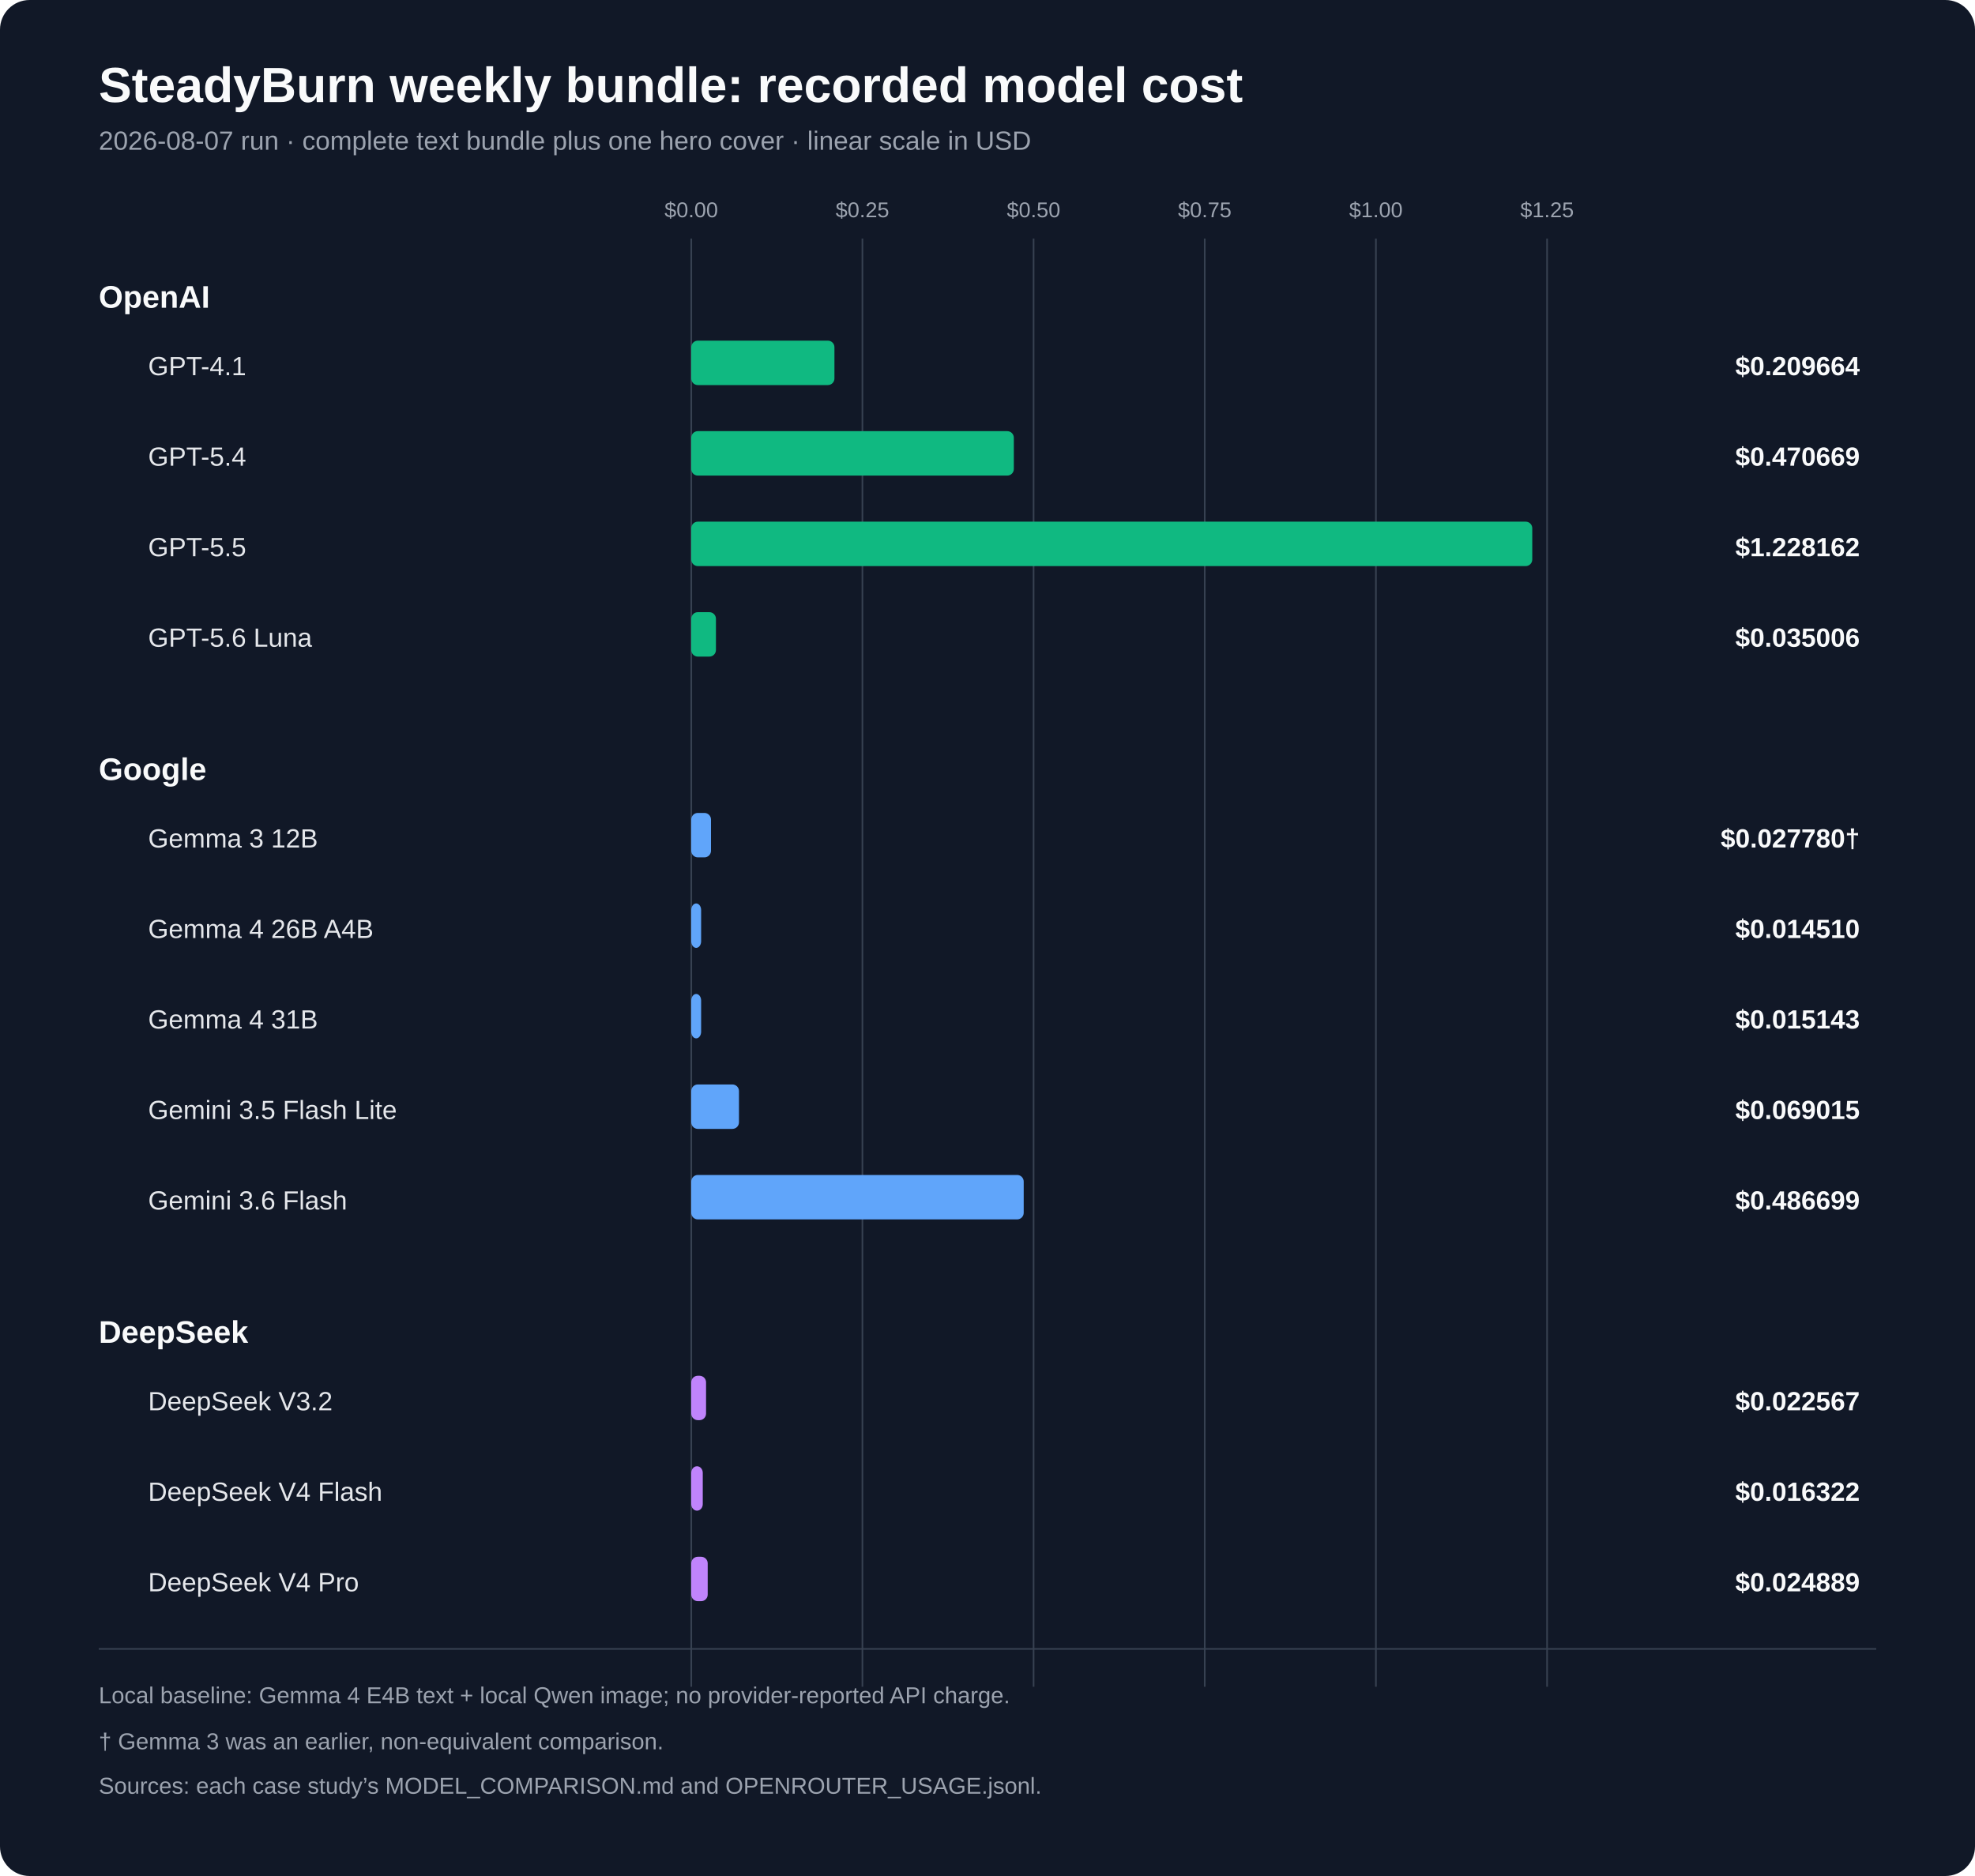
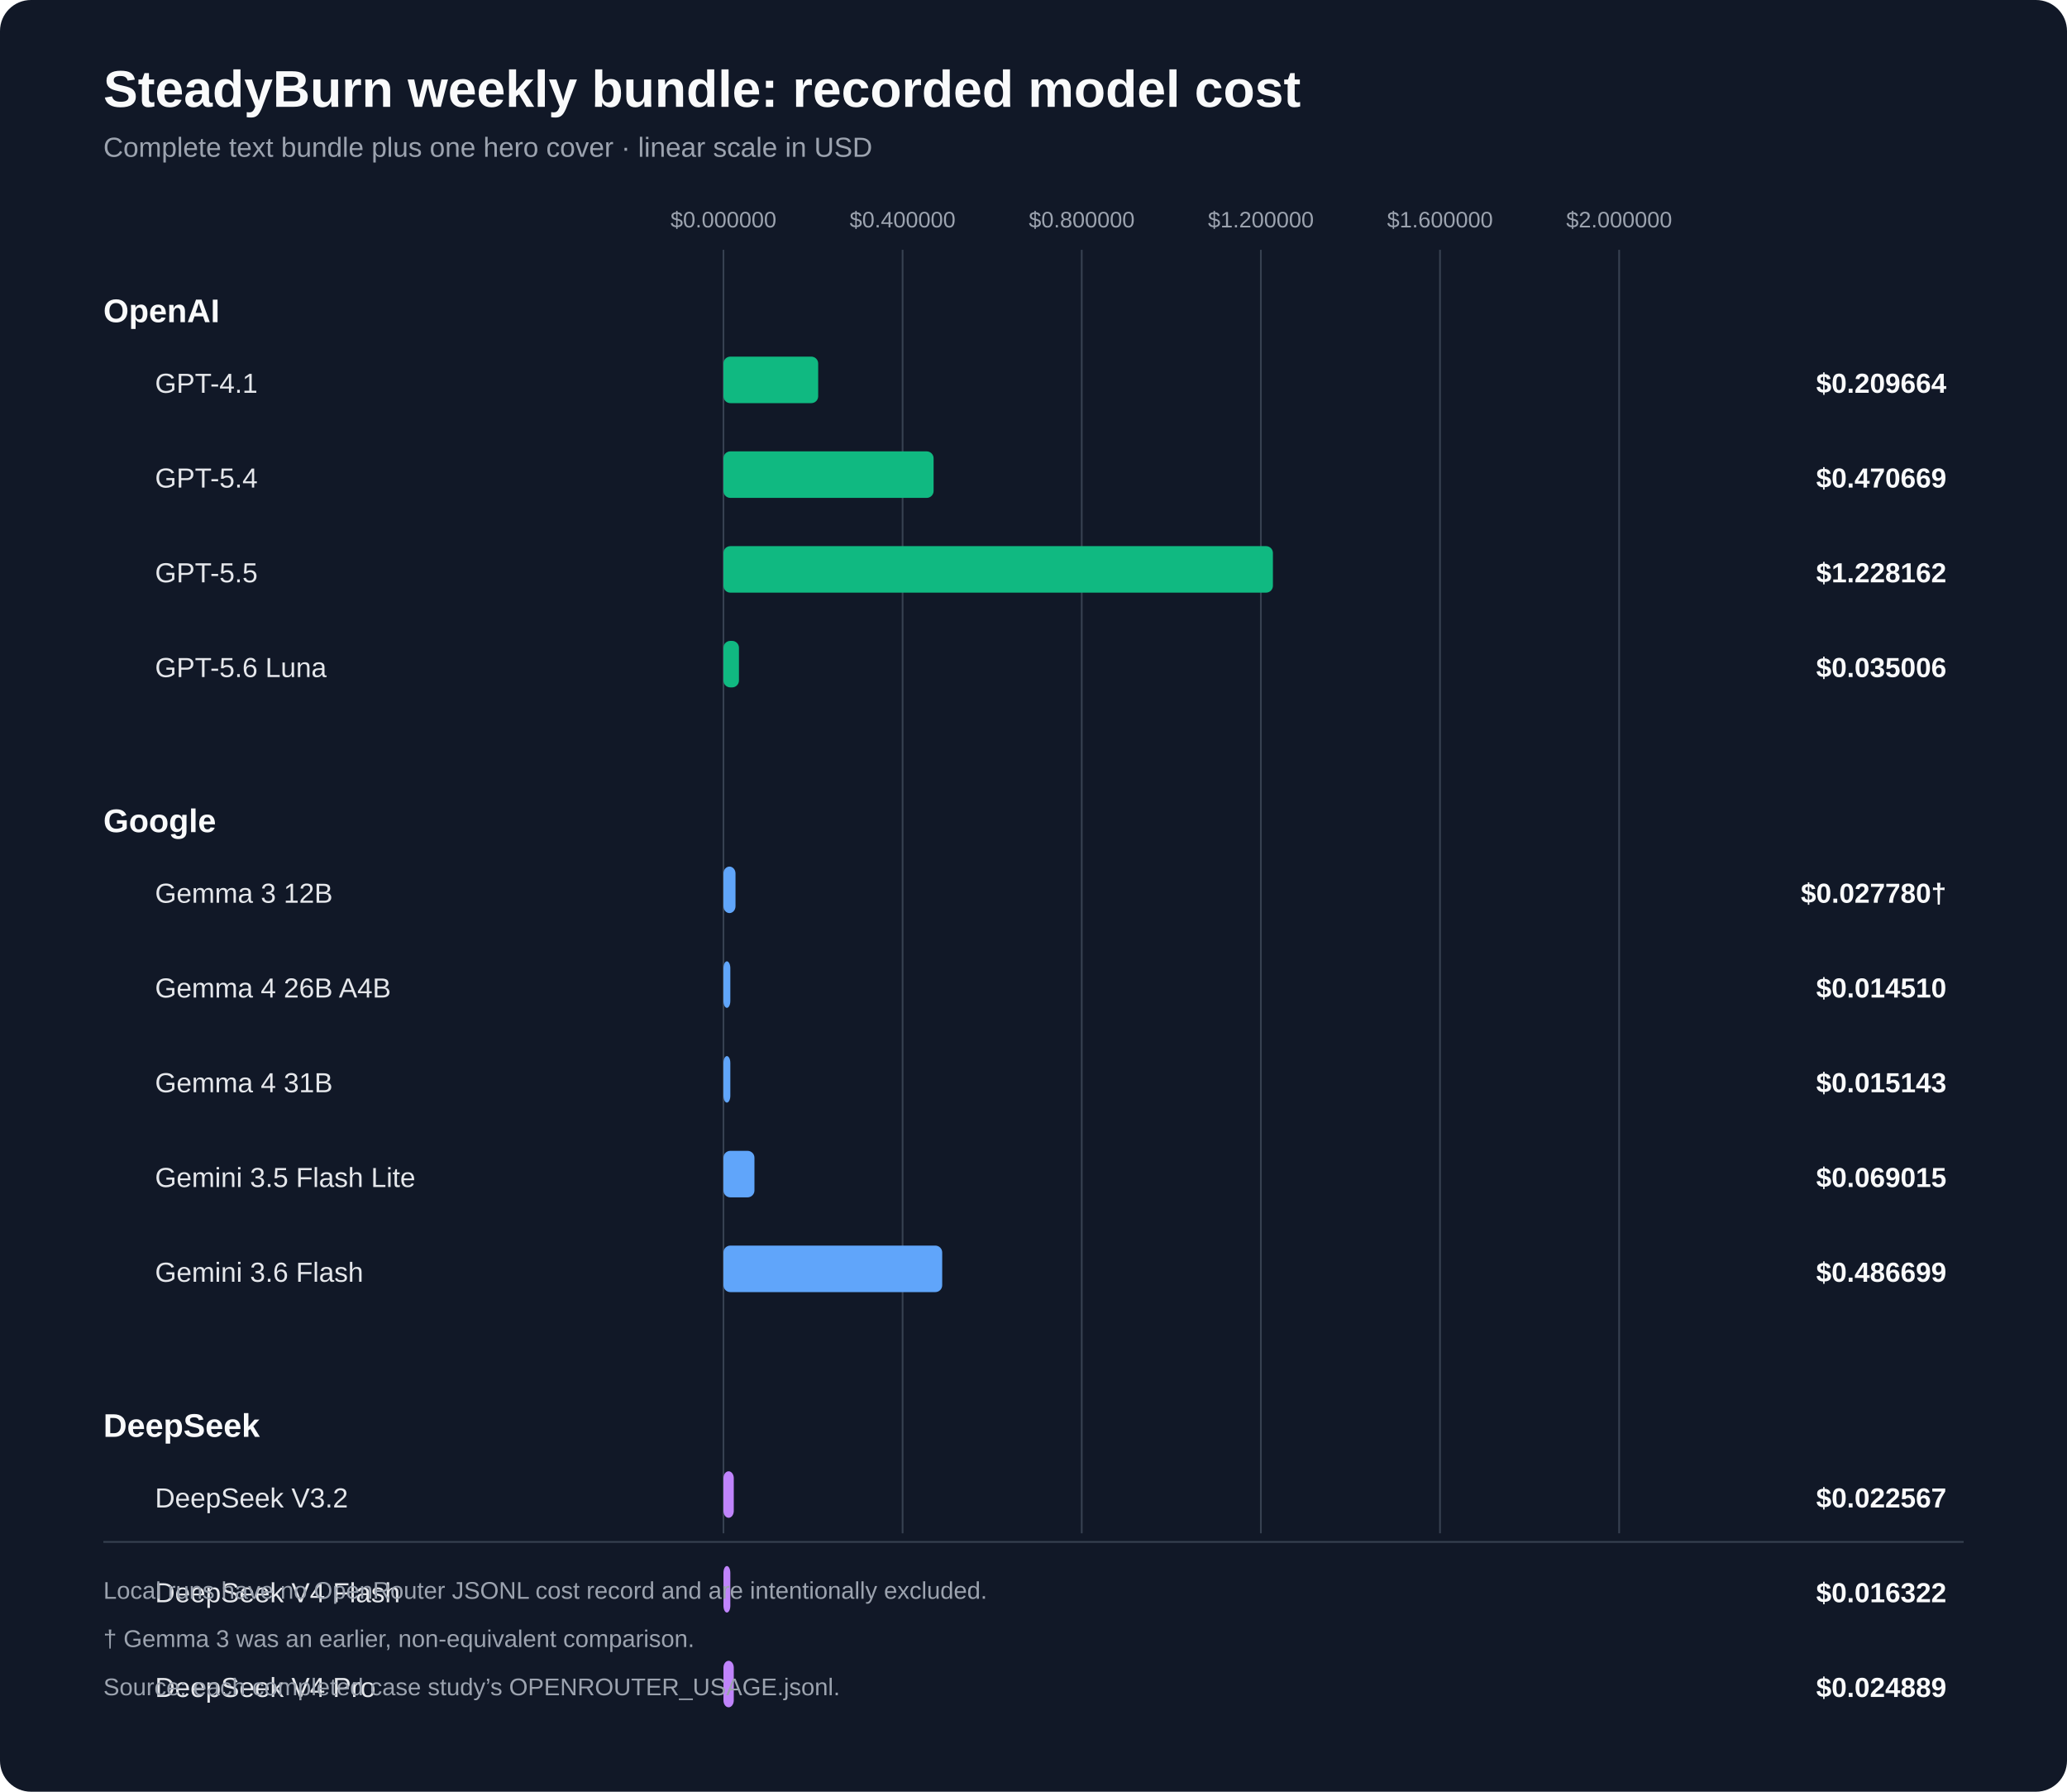
- <svg xmlns="http://www.w3.org/2000/svg" width="1200" height="1140" viewBox="0 0 1200 1140" role="img" aria-labelledby="title description">
-   <style>
-     .bg { fill: #111827; }
-     .title { fill: #f9fafb; font: 700 30px Arial, sans-serif; }
-     .subtitle { fill: #9ca3af; font: 16px Arial, sans-serif; }
-     .group { fill: #f9fafb; font: 700 19px Arial, sans-serif; }
-     .label { fill: #e5e7eb; font: 16px Arial, sans-serif; }
-     .value { fill: #f9fafb; font: 700 16px Arial, sans-serif; text-anchor: end; }
-     .axis { fill: #9ca3af; font: 13px Arial, sans-serif; text-anchor: middle; }
-     .note { fill: #9ca3af; font: 14px Arial, sans-serif; }
-     .grid { stroke: #374151; stroke-width: 1; }
-     .bar-openai { fill: #10b981; }
-     .bar-google { fill: #60a5fa; }
-     .bar-deepseek { fill: #c084fc; }
-   </style>
-   <rect class="bg" width="1200" height="1140" rx="18" />
+ <svg xmlns="http://www.w3.org/2000/svg" width="1200" height="1040" viewBox="0 0 1200 1040" role="img" aria-labelledby="title description">
+   <style>.bg{fill:#111827}.title{fill:#f9fafb;font:700 30px Arial,sans-serif}.subtitle,.axis,.note{fill:#9ca3af;font:16px Arial,sans-serif}.group{fill:#f9fafb;font:700 19px Arial,sans-serif}.label{fill:#e5e7eb;font:16px Arial,sans-serif}.value{fill:#f9fafb;font:700 16px Arial,sans-serif;text-anchor:end}.axis{font-size:13px;text-anchor:middle}.note{font-size:14px}.grid{stroke:#374151;stroke-width:1}</style>
+   <rect class="bg" width="1200" height="1040" rx="18" />
  <text class="title" x="60" y="62">SteadyBurn weekly bundle: recorded model cost</text>
-   <text class="subtitle" x="60" y="91">2026-08-07 run · complete text bundle plus one hero cover · linear scale in USD</text>
-   <line class="grid" x1="420" y1="145" x2="420" y2="1025" />
-   <line class="grid" x1="524" y1="145" x2="524" y2="1025" />
-   <line class="grid" x1="628" y1="145" x2="628" y2="1025" />
-   <line class="grid" x1="732" y1="145" x2="732" y2="1025" />
-   <line class="grid" x1="836" y1="145" x2="836" y2="1025" />
-   <line class="grid" x1="940" y1="145" x2="940" y2="1025" />
-   <text class="axis" x="420" y="132">$0.00</text>
-   <text class="axis" x="524" y="132">$0.25</text>
-   <text class="axis" x="628" y="132">$0.50</text>
-   <text class="axis" x="732" y="132">$0.75</text>
-   <text class="axis" x="836" y="132">$1.00</text>
-   <text class="axis" x="940" y="132">$1.25</text>
+   <text class="subtitle" x="60" y="91">Complete text bundle plus one hero cover · linear scale in USD</text>
+   <line class="grid" x1="420" y1="145" x2="420" y2="890" />
+   <text class="axis" x="420" y="132">$0.000000</text>
+   <line class="grid" x1="524" y1="145" x2="524" y2="890" />
+   <text class="axis" x="524" y="132">$0.400000</text>
+   <line class="grid" x1="628" y1="145" x2="628" y2="890" />
+   <text class="axis" x="628" y="132">$0.800000</text>
+   <line class="grid" x1="732" y1="145" x2="732" y2="890" />
+   <text class="axis" x="732" y="132">$1.200000</text>
+   <line class="grid" x1="836" y1="145" x2="836" y2="890" />
+   <text class="axis" x="836" y="132">$1.600000</text>
+   <line class="grid" x1="940" y1="145" x2="940" y2="890" />
+   <text class="axis" x="940" y="132">$2.000000</text>
  <text class="group" x="60" y="187">OpenAI</text>
  <text class="label" x="90" y="228">GPT-4.1</text>
-   <rect class="bar-openai" x="420" y="207" width="87" height="27" rx="4" />
+   <rect fill="#10b981" x="420" y="207" width="55" height="27" rx="4" />
  <text class="value" x="1130" y="228">$0.209664</text>
  <text class="label" x="90" y="283">GPT-5.4</text>
-   <rect class="bar-openai" x="420" y="262" width="196" height="27" rx="4" />
+   <rect fill="#10b981" x="420" y="262" width="122" height="27" rx="4" />
  <text class="value" x="1130" y="283">$0.470669</text>
  <text class="label" x="90" y="338">GPT-5.5</text>
-   <rect class="bar-openai" x="420" y="317" width="511" height="27" rx="4" />
+   <rect fill="#10b981" x="420" y="317" width="319" height="27" rx="4" />
  <text class="value" x="1130" y="338">$1.228162</text>
  <text class="label" x="90" y="393">GPT-5.6 Luna</text>
-   <rect class="bar-openai" x="420" y="372" width="15" height="27" rx="4" />
+   <rect fill="#10b981" x="420" y="372" width="9" height="27" rx="4" />
  <text class="value" x="1130" y="393">$0.035006</text>
-   <text class="group" x="60" y="474">Google</text>
-   <text class="label" x="90" y="515">Gemma 3 12B</text>
-   <rect class="bar-google" x="420" y="494" width="12" height="27" rx="4" />
-   <text class="value" x="1130" y="515">$0.027780†</text>
-   <text class="label" x="90" y="570">Gemma 4 26B A4B</text>
-   <rect class="bar-google" x="420" y="549" width="6" height="27" rx="4" />
-   <text class="value" x="1130" y="570">$0.014510</text>
-   <text class="label" x="90" y="625">Gemma 4 31B</text>
-   <rect class="bar-google" x="420" y="604" width="6" height="27" rx="4" />
-   <text class="value" x="1130" y="625">$0.015143</text>
-   <text class="label" x="90" y="680">Gemini 3.5 Flash Lite</text>
-   <rect class="bar-google" x="420" y="659" width="29" height="27" rx="4" />
-   <text class="value" x="1130" y="680">$0.069015</text>
-   <text class="label" x="90" y="735">Gemini 3.6 Flash</text>
-   <rect class="bar-google" x="420" y="714" width="202" height="27" rx="4" />
-   <text class="value" x="1130" y="735">$0.486699</text>
-   <text class="group" x="60" y="816">DeepSeek</text>
-   <text class="label" x="90" y="857">DeepSeek V3.2</text>
-   <rect class="bar-deepseek" x="420" y="836" width="9" height="27" rx="4" />
-   <text class="value" x="1130" y="857">$0.022567</text>
-   <text class="label" x="90" y="912">DeepSeek V4 Flash</text>
-   <rect class="bar-deepseek" x="420" y="891" width="7" height="27" rx="4" />
-   <text class="value" x="1130" y="912">$0.016322</text>
-   <text class="label" x="90" y="967">DeepSeek V4 Pro</text>
-   <rect class="bar-deepseek" x="420" y="946" width="10" height="27" rx="4" />
-   <text class="value" x="1130" y="967">$0.024889</text>
-   <line class="grid" x1="60" y1="1002" x2="1140" y2="1002" />
-   <text class="note" x="60" y="1035">Local baseline: Gemma 4 E4B text + local Qwen image; no provider-reported API charge.</text>
-   <text class="note" x="60" y="1063">† Gemma 3 was an earlier, non-equivalent comparison.</text>
-   <text class="note" x="60" y="1090">Sources: each case study’s MODEL_COMPARISON.md and OPENROUTER_USAGE.jsonl.</text>
+   <text class="group" x="60" y="483">Google</text>
+   <text class="label" x="90" y="524">Gemma 3 12B</text>
+   <rect fill="#60a5fa" x="420" y="503" width="7" height="27" rx="4" />
+   <text class="value" x="1130" y="524">$0.027780†</text>
+   <text class="label" x="90" y="579">Gemma 4 26B A4B</text>
+   <rect fill="#60a5fa" x="420" y="558" width="4" height="27" rx="4" />
+   <text class="value" x="1130" y="579">$0.014510</text>
+   <text class="label" x="90" y="634">Gemma 4 31B</text>
+   <rect fill="#60a5fa" x="420" y="613" width="4" height="27" rx="4" />
+   <text class="value" x="1130" y="634">$0.015143</text>
+   <text class="label" x="90" y="689">Gemini 3.5 Flash Lite</text>
+   <rect fill="#60a5fa" x="420" y="668" width="18" height="27" rx="4" />
+   <text class="value" x="1130" y="689">$0.069015</text>
+   <text class="label" x="90" y="744">Gemini 3.6 Flash</text>
+   <rect fill="#60a5fa" x="420" y="723" width="127" height="27" rx="4" />
+   <text class="value" x="1130" y="744">$0.486699</text>
+   <text class="group" x="60" y="834">DeepSeek</text>
+   <text class="label" x="90" y="875">DeepSeek V3.2</text>
+   <rect fill="#c084fc" x="420" y="854" width="6" height="27" rx="4" />
+   <text class="value" x="1130" y="875">$0.022567</text>
+   <text class="label" x="90" y="930">DeepSeek V4 Flash</text>
+   <rect fill="#c084fc" x="420" y="909" width="4" height="27" rx="4" />
+   <text class="value" x="1130" y="930">$0.016322</text>
+   <text class="label" x="90" y="985">DeepSeek V4 Pro</text>
+   <rect fill="#c084fc" x="420" y="964" width="6" height="27" rx="4" />
+   <text class="value" x="1130" y="985">$0.024889</text>
+   <line class="grid" x1="60" y1="895" x2="1140" y2="895" />
+   <text class="note" x="60" y="928">Local runs have no OpenRouter JSONL cost record and are intentionally excluded.</text>
+   <text class="note" x="60" y="956">† Gemma 3 was an earlier, non-equivalent comparison.</text>
+   <text class="note" x="60" y="984">Source: each completed case study’s OPENROUTER_USAGE.jsonl.</text>
</svg>
